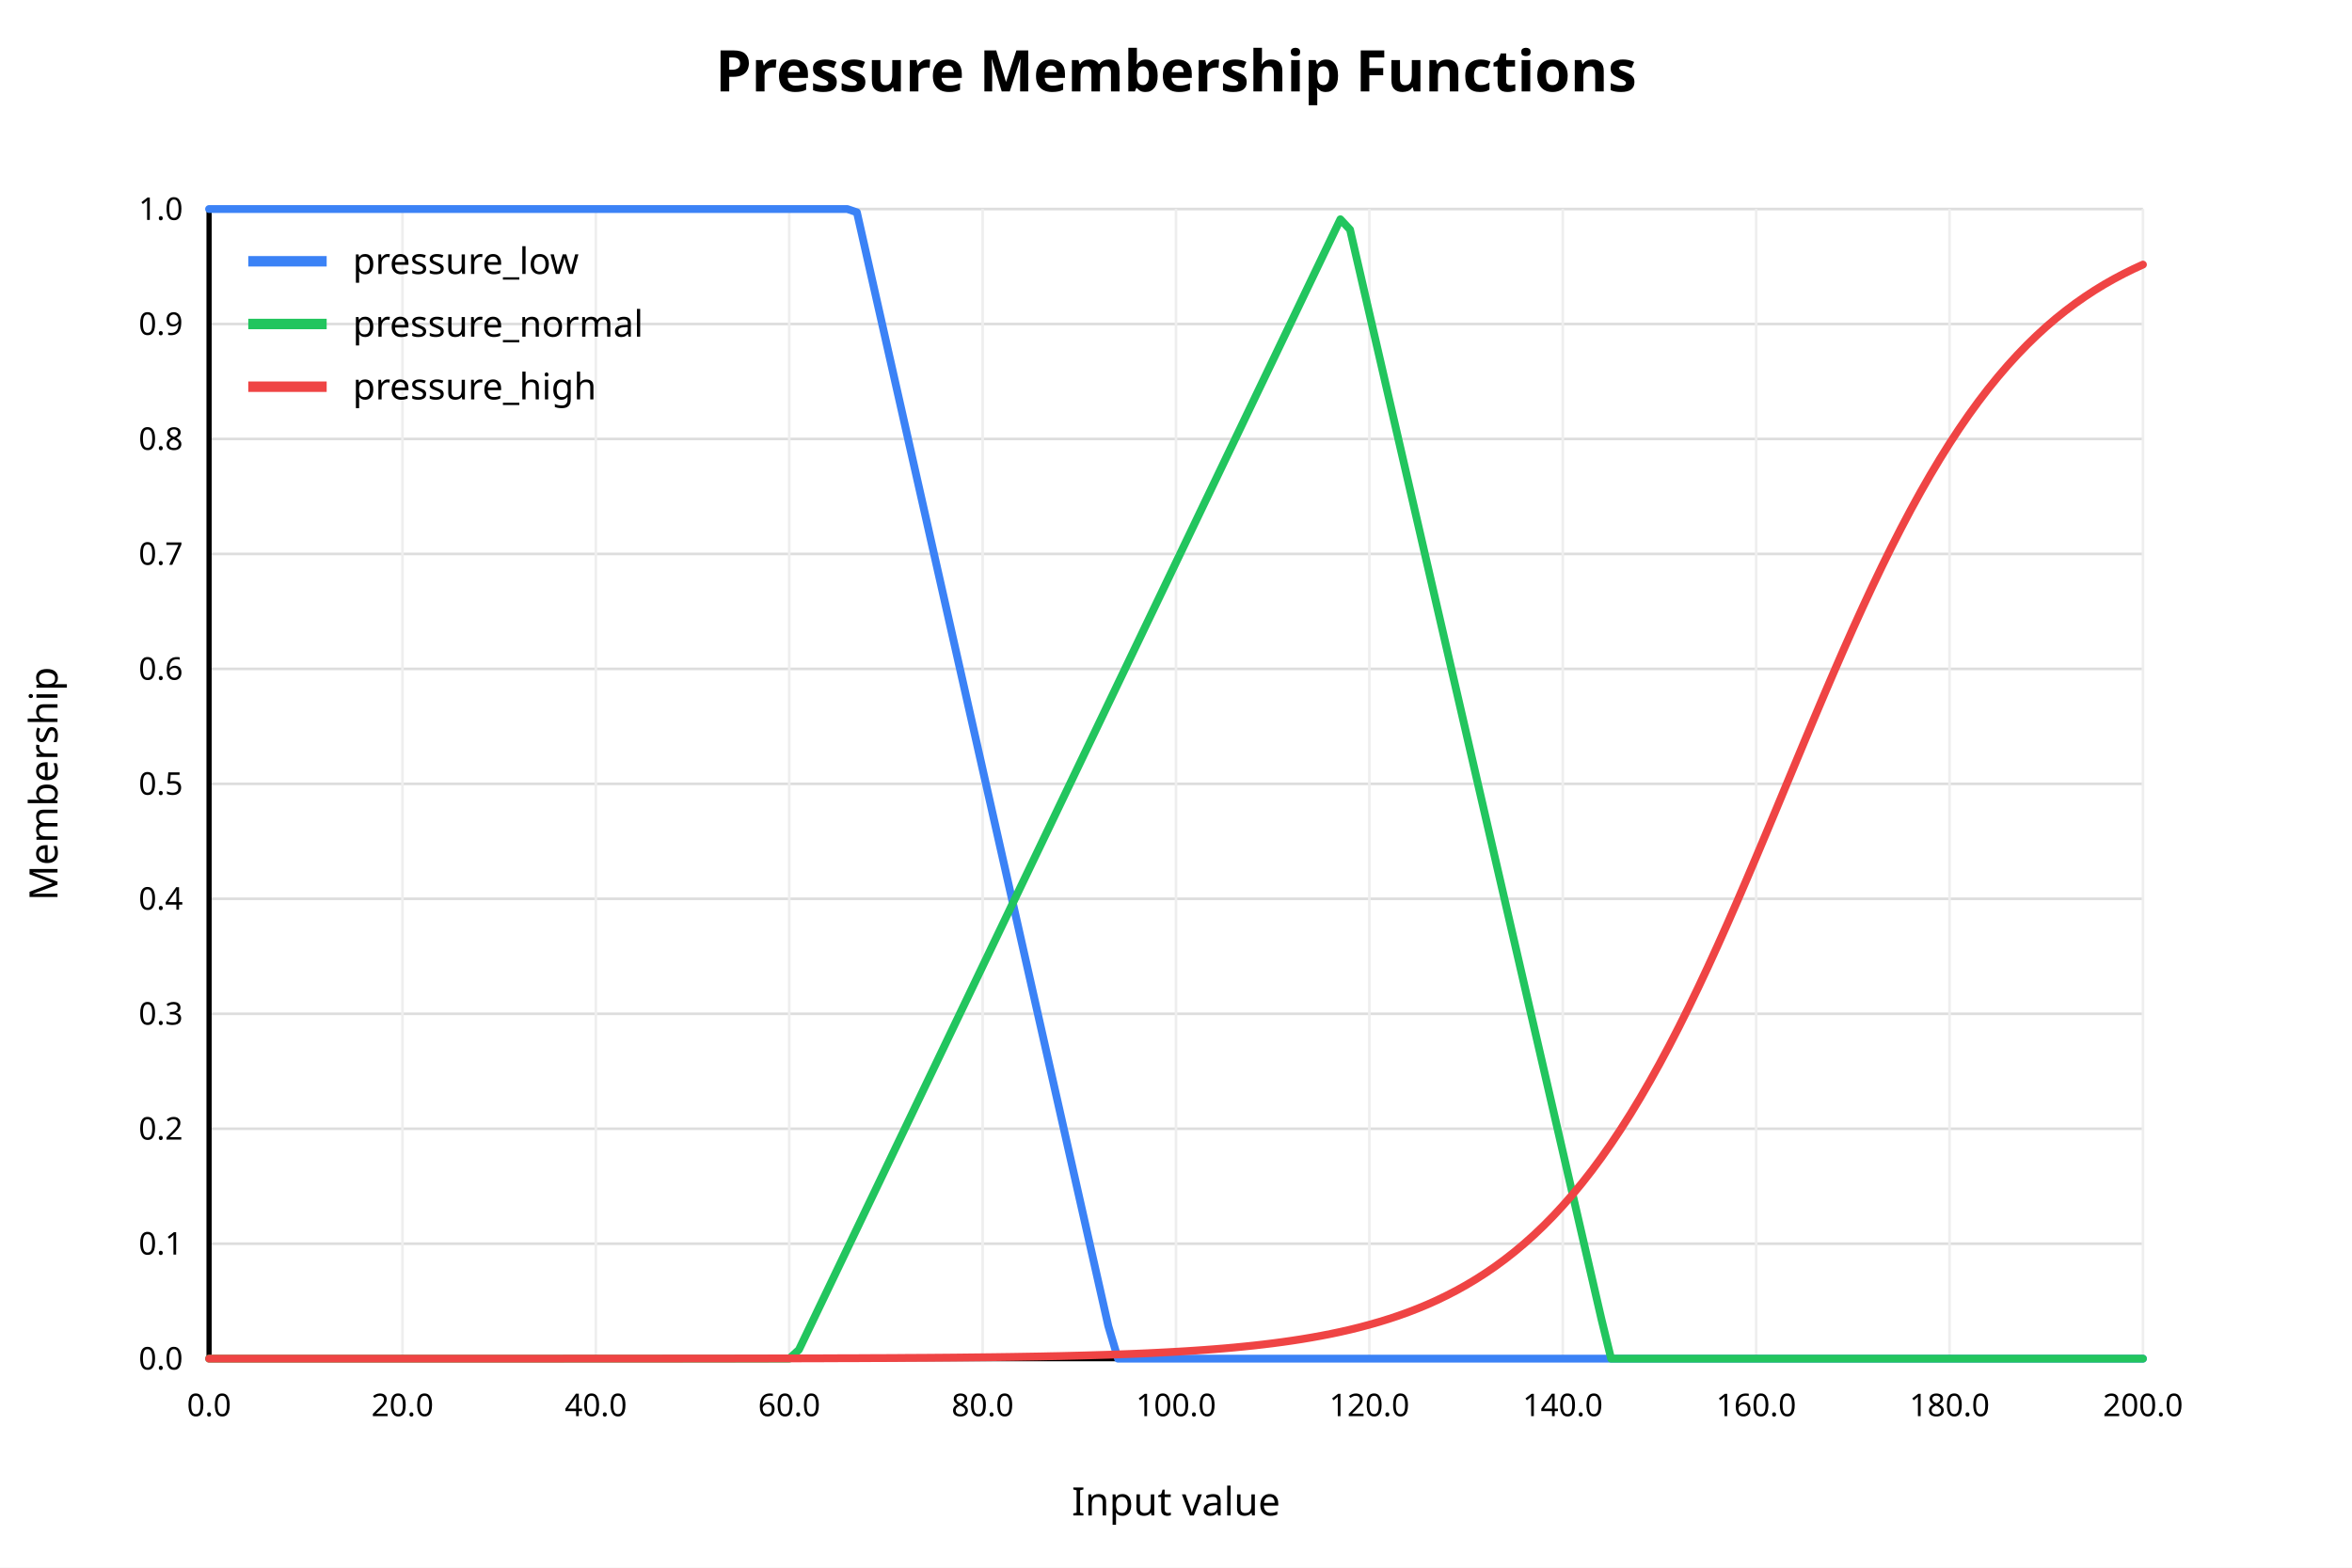
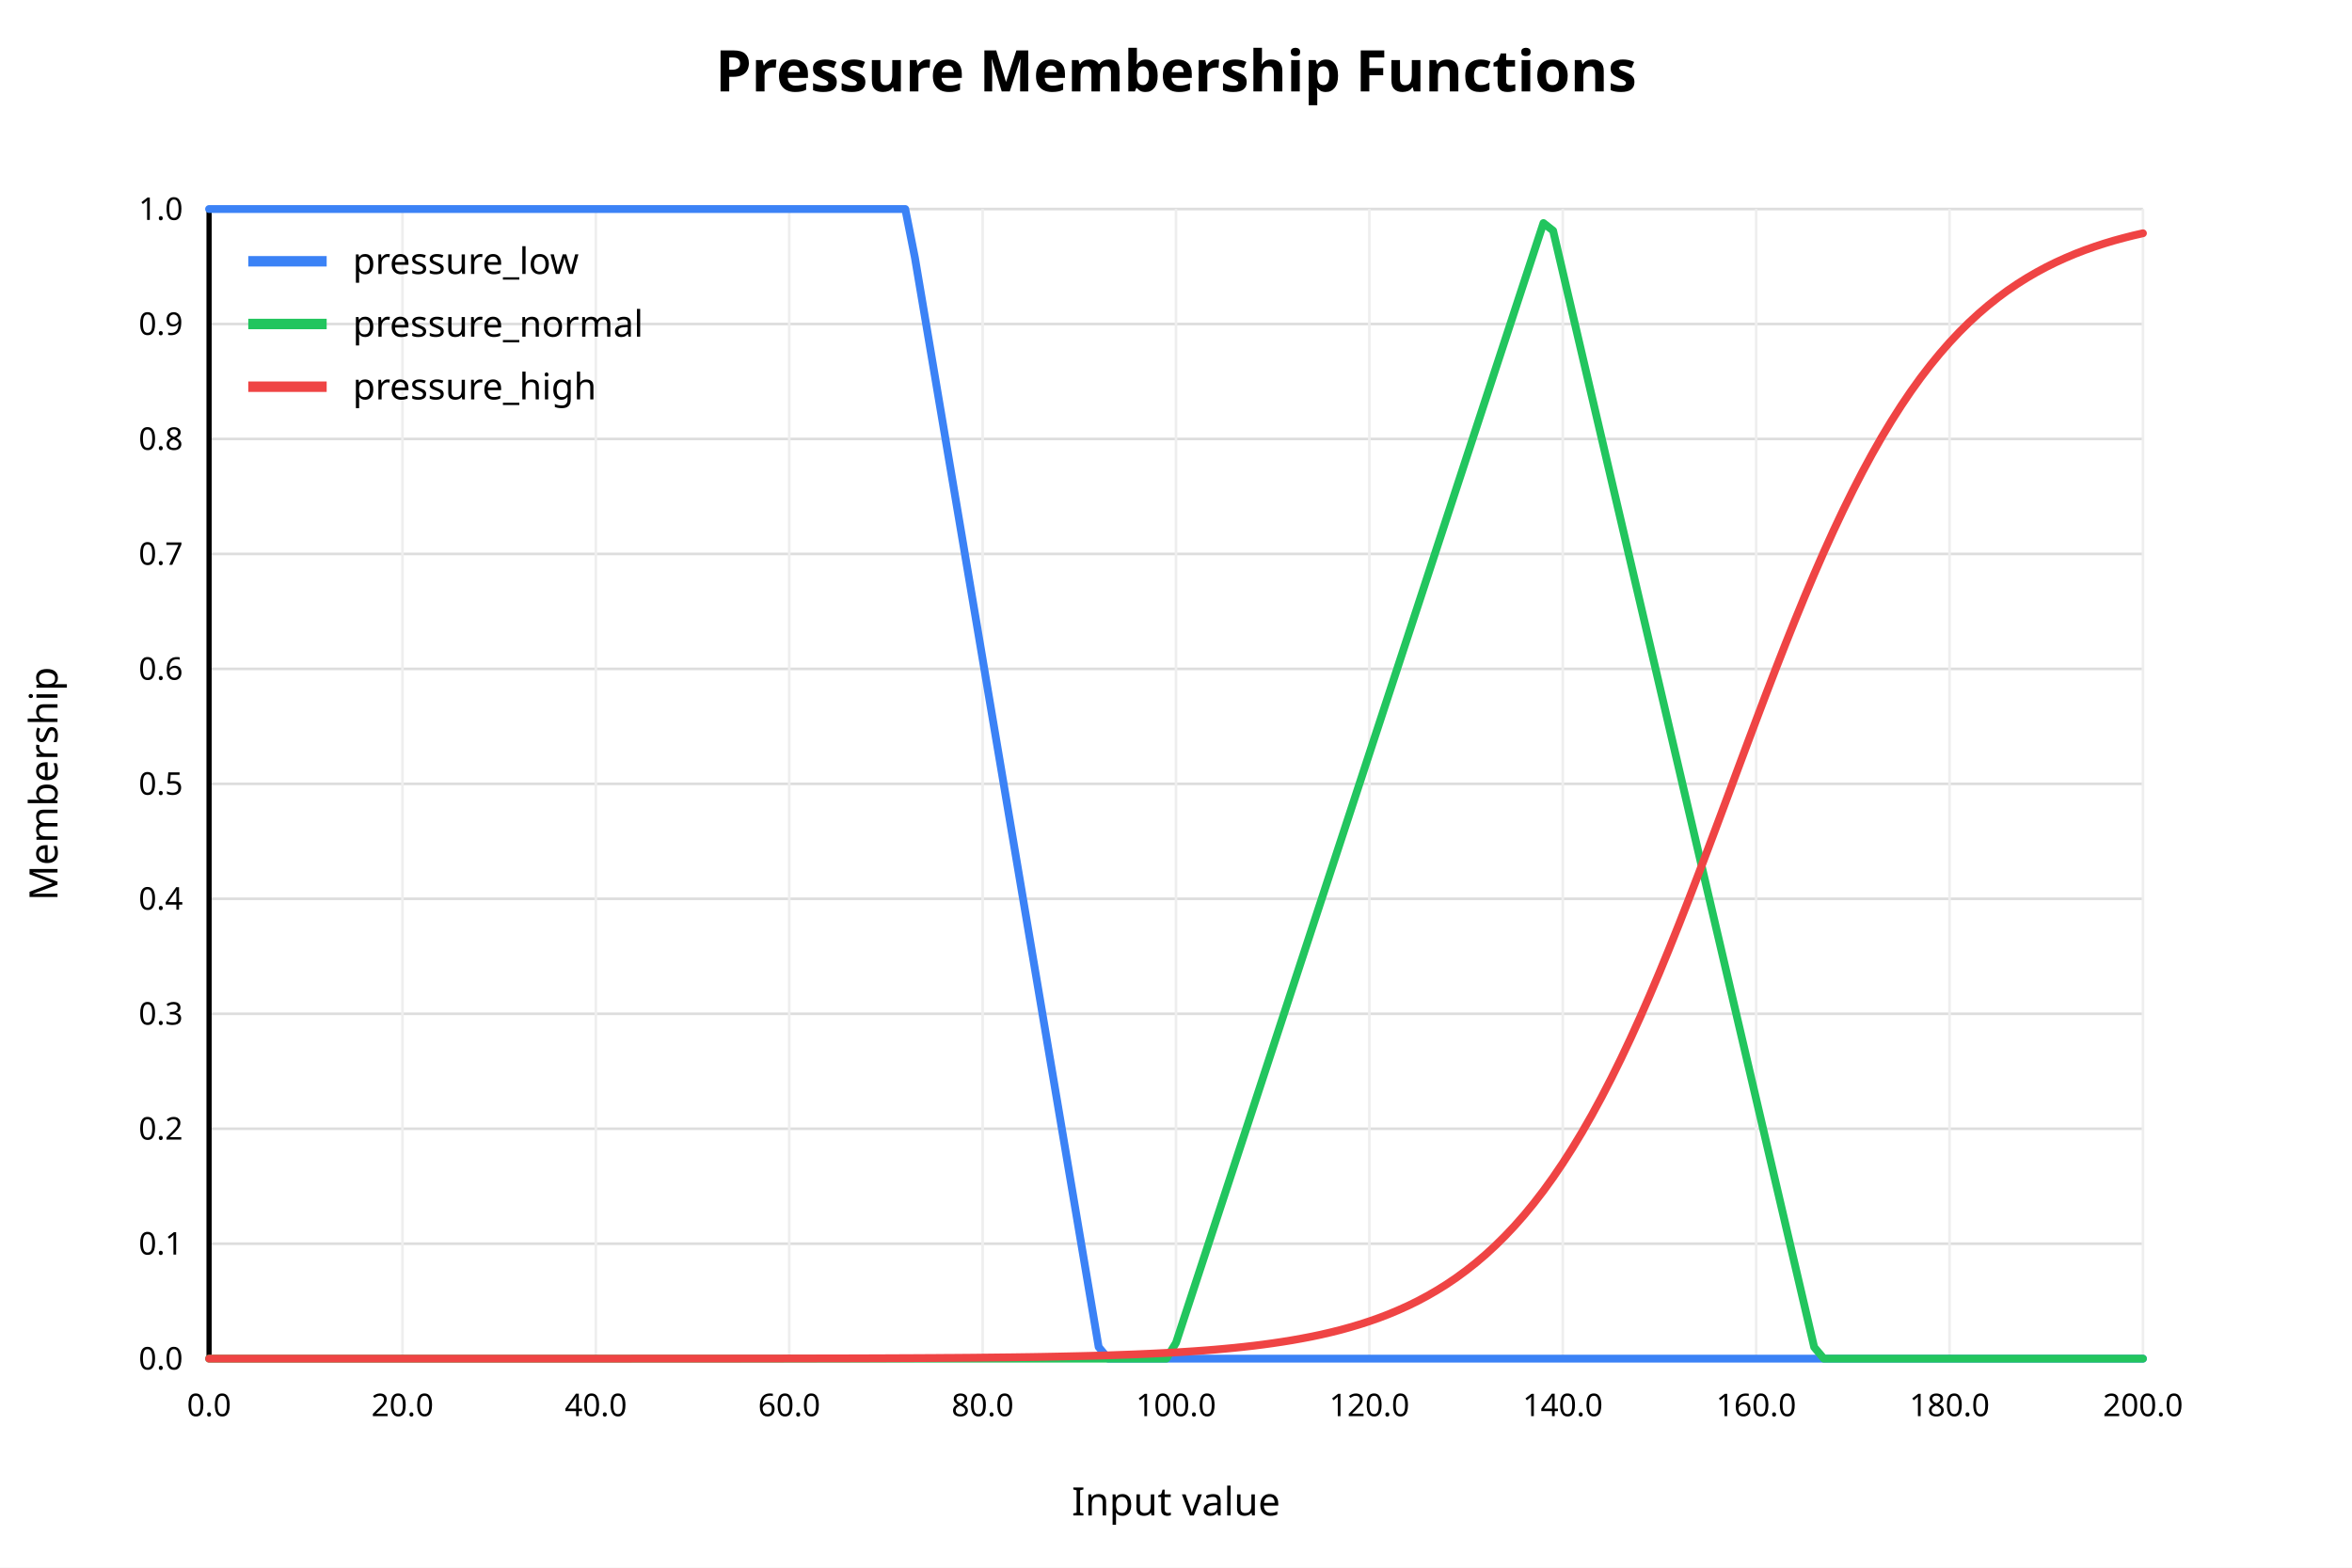
<svg xmlns="http://www.w3.org/2000/svg" width="900" height="600" viewBox="0 0 900 600">
  <rect x="0" y="0" width="900" height="600" fill="white" />
  <text x="450" y="35" text-anchor="middle" font-family="sans-serif" font-size="22" font-weight="bold" fill="black">Pressure Membership Functions</text>
  <line x1="80" y1="520.00" x2="820" y2="520.00" stroke="#dddddd" stroke-width="1" />
  <text x="70" y="520.00" text-anchor="end" dominant-baseline="middle" font-family="sans-serif" font-size="12" fill="black">0.0</text>
  <line x1="80" y1="476.00" x2="820" y2="476.00" stroke="#dddddd" stroke-width="1" />
  <text x="70" y="476.00" text-anchor="end" dominant-baseline="middle" font-family="sans-serif" font-size="12" fill="black">0.1</text>
  <line x1="80" y1="432.00" x2="820" y2="432.00" stroke="#dddddd" stroke-width="1" />
  <text x="70" y="432.00" text-anchor="end" dominant-baseline="middle" font-family="sans-serif" font-size="12" fill="black">0.2</text>
  <line x1="80" y1="388.00" x2="820" y2="388.00" stroke="#dddddd" stroke-width="1" />
  <text x="70" y="388.00" text-anchor="end" dominant-baseline="middle" font-family="sans-serif" font-size="12" fill="black">0.3</text>
  <line x1="80" y1="344.00" x2="820" y2="344.00" stroke="#dddddd" stroke-width="1" />
  <text x="70" y="344.00" text-anchor="end" dominant-baseline="middle" font-family="sans-serif" font-size="12" fill="black">0.4</text>
  <line x1="80" y1="300.00" x2="820" y2="300.00" stroke="#dddddd" stroke-width="1" />
  <text x="70" y="300.00" text-anchor="end" dominant-baseline="middle" font-family="sans-serif" font-size="12" fill="black">0.5</text>
  <line x1="80" y1="256.00" x2="820" y2="256.00" stroke="#dddddd" stroke-width="1" />
  <text x="70" y="256.00" text-anchor="end" dominant-baseline="middle" font-family="sans-serif" font-size="12" fill="black">0.6</text>
  <line x1="80" y1="212.00" x2="820" y2="212.00" stroke="#dddddd" stroke-width="1" />
  <text x="70" y="212.00" text-anchor="end" dominant-baseline="middle" font-family="sans-serif" font-size="12" fill="black">0.7</text>
  <line x1="80" y1="168.00" x2="820" y2="168.00" stroke="#dddddd" stroke-width="1" />
  <text x="70" y="168.00" text-anchor="end" dominant-baseline="middle" font-family="sans-serif" font-size="12" fill="black">0.8</text>
  <line x1="80" y1="124.00" x2="820" y2="124.00" stroke="#dddddd" stroke-width="1" />
  <text x="70" y="124.00" text-anchor="end" dominant-baseline="middle" font-family="sans-serif" font-size="12" fill="black">0.9</text>
  <line x1="80" y1="80.00" x2="820" y2="80.00" stroke="#dddddd" stroke-width="1" />
  <text x="70" y="80.00" text-anchor="end" dominant-baseline="middle" font-family="sans-serif" font-size="12" fill="black">1.0</text>
  <line x1="80.00" y1="80" x2="80.00" y2="520" stroke="#eeeeee" stroke-width="1" />
  <text x="80.00" y="542" text-anchor="middle" font-family="sans-serif" font-size="12" fill="black">0.0</text>
  <line x1="154.00" y1="80" x2="154.00" y2="520" stroke="#eeeeee" stroke-width="1" />
  <text x="154.00" y="542" text-anchor="middle" font-family="sans-serif" font-size="12" fill="black">20.0</text>
  <line x1="228.00" y1="80" x2="228.00" y2="520" stroke="#eeeeee" stroke-width="1" />
  <text x="228.00" y="542" text-anchor="middle" font-family="sans-serif" font-size="12" fill="black">40.0</text>
  <line x1="302.00" y1="80" x2="302.00" y2="520" stroke="#eeeeee" stroke-width="1" />
  <text x="302.00" y="542" text-anchor="middle" font-family="sans-serif" font-size="12" fill="black">60.0</text>
  <line x1="376.00" y1="80" x2="376.00" y2="520" stroke="#eeeeee" stroke-width="1" />
  <text x="376.00" y="542" text-anchor="middle" font-family="sans-serif" font-size="12" fill="black">80.0</text>
  <line x1="450.00" y1="80" x2="450.00" y2="520" stroke="#eeeeee" stroke-width="1" />
  <text x="450.00" y="542" text-anchor="middle" font-family="sans-serif" font-size="12" fill="black">100.0</text>
  <line x1="524.00" y1="80" x2="524.00" y2="520" stroke="#eeeeee" stroke-width="1" />
  <text x="524.00" y="542" text-anchor="middle" font-family="sans-serif" font-size="12" fill="black">120.0</text>
  <line x1="598.00" y1="80" x2="598.00" y2="520" stroke="#eeeeee" stroke-width="1" />
  <text x="598.00" y="542" text-anchor="middle" font-family="sans-serif" font-size="12" fill="black">140.0</text>
  <line x1="672.00" y1="80" x2="672.00" y2="520" stroke="#eeeeee" stroke-width="1" />
  <text x="672.00" y="542" text-anchor="middle" font-family="sans-serif" font-size="12" fill="black">160.0</text>
  <line x1="746.00" y1="80" x2="746.00" y2="520" stroke="#eeeeee" stroke-width="1" />
  <text x="746.00" y="542" text-anchor="middle" font-family="sans-serif" font-size="12" fill="black">180.0</text>
  <line x1="820.00" y1="80" x2="820.00" y2="520" stroke="#eeeeee" stroke-width="1" />
  <text x="820.00" y="542" text-anchor="middle" font-family="sans-serif" font-size="12" fill="black">200.0</text>
  <line x1="80" y1="520" x2="820" y2="520" stroke="black" stroke-width="2" />
  <line x1="80" y1="80" x2="80" y2="520" stroke="black" stroke-width="2" />
  <text x="450" y="580" text-anchor="middle" font-family="sans-serif" font-size="15" fill="black">Input value</text>
  <text x="22" y="300" text-anchor="middle" font-family="sans-serif" font-size="15" fill="black" transform="rotate(-90 22 300)">Membership</text>
-   <polyline fill="none" stroke="#3b82f6" stroke-width="3" stroke-linejoin="round" stroke-linecap="round" points="80.00,80.00 83.70,80.00 87.40,80.00 91.10,80.00 94.80,80.00 98.50,80.00 102.20,80.00 105.90,80.00 109.60,80.00 113.30,80.00 117.00,80.00 120.70,80.00 124.40,80.00 128.10,80.00 131.80,80.00 135.50,80.00 139.20,80.00 142.90,80.00 146.60,80.00 150.30,80.00 154.00,80.00 157.70,80.00 161.40,80.00 165.10,80.00 168.80,80.00 172.50,80.00 176.20,80.00 179.90,80.00 183.60,80.00 187.30,80.00 191.00,80.00 194.70,80.00 198.40,80.00 202.10,80.00 205.80,80.00 209.50,80.00 213.20,80.00 216.90,80.00 220.60,80.00 224.30,80.00 228.00,80.00 231.70,80.00 235.40,80.00 239.10,80.00 242.80,80.00 246.50,80.00 250.20,80.00 253.90,80.00 257.60,80.00 261.30,80.00 265.00,80.00 268.70,80.00 272.40,80.00 276.10,80.00 279.80,80.00 283.50,80.00 287.20,80.00 290.90,80.00 294.60,80.00 298.30,80.00 302.00,80.00 305.70,80.00 309.40,80.00 313.10,80.00 316.80,80.00 320.50,80.00 324.20,80.00 327.90,81.26 331.60,97.65 335.30,114.05 339.00,130.44 342.70,146.84 346.40,163.23 350.10,179.63 353.80,196.02 357.50,212.42 361.20,228.81 364.90,245.21 368.60,261.60 372.30,277.99 376.00,294.39 379.70,310.78 383.40,327.18 387.10,343.57 390.80,359.97 394.50,376.36 398.20,392.76 401.90,409.15 405.60,425.55 409.30,441.94 413.00,458.34 416.70,474.73 420.40,491.12 424.10,507.52 427.80,520.00 431.50,520.00 435.20,520.00 438.90,520.00 442.60,520.00 446.30,520.00 450.00,520.00 453.70,520.00 457.40,520.00 461.10,520.00 464.80,520.00 468.50,520.00 472.20,520.00 475.90,520.00 479.60,520.00 483.30,520.00 487.00,520.00 490.70,520.00 494.40,520.00 498.10,520.00 501.80,520.00 505.50,520.00 509.20,520.00 512.90,520.00 516.60,520.00 520.30,520.00 524.00,520.00 527.70,520.00 531.40,520.00 535.10,520.00 538.80,520.00 542.50,520.00 546.20,520.00 549.90,520.00 553.60,520.00 557.30,520.00 561.00,520.00 564.70,520.00 568.40,520.00 572.10,520.00 575.80,520.00 579.50,520.00 583.20,520.00 586.90,520.00 590.60,520.00 594.30,520.00 598.00,520.00 601.70,520.00 605.40,520.00 609.10,520.00 612.80,520.00 616.50,520.00 620.20,520.00 623.90,520.00 627.60,520.00 631.30,520.00 635.00,520.00 638.70,520.00 642.40,520.00 646.10,520.00 649.80,520.00 653.50,520.00 657.20,520.00 660.90,520.00 664.60,520.00 668.30,520.00 672.00,520.00 675.70,520.00 679.40,520.00 683.10,520.00 686.80,520.00 690.50,520.00 694.20,520.00 697.90,520.00 701.60,520.00 705.30,520.00 709.00,520.00 712.70,520.00 716.40,520.00 720.10,520.00 723.80,520.00 727.50,520.00 731.20,520.00 734.90,520.00 738.60,520.00 742.30,520.00 746.00,520.00 749.70,520.00 753.40,520.00 757.10,520.00 760.80,520.00 764.50,520.00 768.20,520.00 771.90,520.00 775.60,520.00 779.30,520.00 783.00,520.00 786.70,520.00 790.40,520.00 794.10,520.00 797.80,520.00 801.50,520.00 805.20,520.00 808.90,520.00 812.60,520.00 816.30,520.00 820.00,520.00" />
+   <polyline fill="none" stroke="#3b82f6" stroke-width="3" stroke-linejoin="round" stroke-linecap="round" points="80.00,80.00 83.70,80.00 87.40,80.00 91.10,80.00 94.80,80.00 98.50,80.00 102.20,80.00 105.90,80.00 109.60,80.00 113.30,80.00 117.00,80.00 120.70,80.00 124.40,80.00 128.10,80.00 131.80,80.00 135.50,80.00 139.20,80.00 142.90,80.00 146.60,80.00 150.30,80.00 154.00,80.00 157.70,80.00 161.40,80.00 165.10,80.00 168.80,80.00 172.50,80.00 176.20,80.00 179.90,80.00 183.60,80.00 187.30,80.00 191.00,80.00 194.70,80.00 198.40,80.00 202.10,80.00 205.80,80.00 209.50,80.00 213.20,80.00 216.90,80.00 220.60,80.00 224.30,80.00 228.00,80.00 231.70,80.00 235.40,80.00 239.10,80.00 242.80,80.00 246.50,80.00 250.20,80.00 253.90,80.00 257.60,80.00 261.30,80.00 265.00,80.00 268.70,80.00 272.40,80.00 276.10,80.00 279.80,80.00 283.50,80.00 287.20,80.00 290.90,80.00 294.60,80.00 298.30,80.00 302.00,80.00 305.70,80.00 309.40,80.00 313.10,80.00 316.80,80.00 320.50,80.00 324.20,80.00 327.90,80.00 331.60,80.00 335.30,80.00 339.00,80.00 342.70,80.00 346.40,80.00 350.10,98.65 353.80,120.59 357.50,142.54 361.20,164.48 364.90,186.42 368.60,208.36 372.30,230.30 376.00,252.24 379.70,274.18 383.40,296.12 387.10,318.06 390.80,340.00 394.50,361.94 398.20,383.88 401.90,405.82 405.60,427.76 409.30,449.70 413.00,471.64 416.70,493.58 420.40,515.52 424.10,520.00 427.80,520.00 431.50,520.00 435.20,520.00 438.90,520.00 442.60,520.00 446.30,520.00 450.00,520.00 453.70,520.00 457.40,520.00 461.10,520.00 464.80,520.00 468.50,520.00 472.20,520.00 475.90,520.00 479.60,520.00 483.30,520.00 487.00,520.00 490.70,520.00 494.40,520.00 498.10,520.00 501.80,520.00 505.50,520.00 509.20,520.00 512.90,520.00 516.60,520.00 520.30,520.00 524.00,520.00 527.70,520.00 531.40,520.00 535.10,520.00 538.80,520.00 542.50,520.00 546.20,520.00 549.90,520.00 553.60,520.00 557.30,520.00 561.00,520.00 564.70,520.00 568.40,520.00 572.10,520.00 575.80,520.00 579.50,520.00 583.20,520.00 586.90,520.00 590.60,520.00 594.30,520.00 598.00,520.00 601.70,520.00 605.40,520.00 609.10,520.00 612.80,520.00 616.50,520.00 620.20,520.00 623.90,520.00 627.60,520.00 631.30,520.00 635.00,520.00 638.70,520.00 642.40,520.00 646.10,520.00 649.80,520.00 653.50,520.00 657.20,520.00 660.90,520.00 664.60,520.00 668.30,520.00 672.00,520.00 675.70,520.00 679.40,520.00 683.10,520.00 686.80,520.00 690.50,520.00 694.20,520.00 697.90,520.00 701.60,520.00 705.30,520.00 709.00,520.00 712.70,520.00 716.40,520.00 720.10,520.00 723.80,520.00 727.50,520.00 731.20,520.00 734.90,520.00 738.60,520.00 742.30,520.00 746.00,520.00 749.70,520.00 753.40,520.00 757.10,520.00 760.80,520.00 764.50,520.00 768.20,520.00 771.90,520.00 775.60,520.00 779.30,520.00 783.00,520.00 786.70,520.00 790.40,520.00 794.10,520.00 797.80,520.00 801.50,520.00 805.20,520.00 808.90,520.00 812.60,520.00 816.30,520.00 820.00,520.00" />
  <line x1="95" y1="100" x2="125" y2="100" stroke="#3b82f6" stroke-width="4" />
  <text x="135" y="100" dominant-baseline="middle" font-family="sans-serif" font-size="14" fill="black">pressure_low</text>
-   <polyline fill="none" stroke="#22c55e" stroke-width="3" stroke-linejoin="round" stroke-linecap="round" points="80.00,520.00 83.70,520.00 87.40,520.00 91.10,520.00 94.80,520.00 98.50,520.00 102.20,520.00 105.90,520.00 109.60,520.00 113.30,520.00 117.00,520.00 120.70,520.00 124.40,520.00 128.10,520.00 131.80,520.00 135.50,520.00 139.20,520.00 142.90,520.00 146.60,520.00 150.30,520.00 154.00,520.00 157.70,520.00 161.40,520.00 165.10,520.00 168.80,520.00 172.50,520.00 176.20,520.00 179.90,520.00 183.60,520.00 187.30,520.00 191.00,520.00 194.70,520.00 198.40,520.00 202.10,520.00 205.80,520.00 209.50,520.00 213.20,520.00 216.90,520.00 220.60,520.00 224.30,520.00 228.00,520.00 231.70,520.00 235.40,520.00 239.10,520.00 242.80,520.00 246.50,520.00 250.20,520.00 253.90,520.00 257.60,520.00 261.30,520.00 265.00,520.00 268.70,520.00 272.40,520.00 276.10,520.00 279.80,520.00 283.50,520.00 287.20,520.00 290.90,520.00 294.60,520.00 298.30,520.00 302.00,520.00 305.70,516.61 309.40,508.88 313.10,501.15 316.80,493.43 320.50,485.70 324.20,477.98 327.90,470.25 331.60,462.52 335.30,454.80 339.00,447.07 342.70,439.34 346.40,431.62 350.10,423.89 353.80,416.16 357.50,408.44 361.20,400.71 364.90,392.98 368.60,385.26 372.30,377.53 376.00,369.80 379.70,362.08 383.40,354.35 387.10,346.62 390.80,338.90 394.50,331.17 398.20,323.45 401.90,315.72 405.60,307.99 409.30,300.27 413.00,292.54 416.70,284.81 420.40,277.09 424.10,269.36 427.80,261.63 431.50,253.91 435.20,246.18 438.90,238.45 442.60,230.73 446.30,223.00 450.00,215.27 453.70,207.55 457.40,199.82 461.10,192.09 464.80,184.37 468.50,176.64 472.20,168.92 475.90,161.19 479.60,153.46 483.30,145.74 487.00,138.01 490.70,130.28 494.40,122.56 498.10,114.83 501.80,107.10 505.50,99.38 509.20,91.65 512.90,83.92 516.60,87.89 520.30,103.93 524.00,119.97 527.70,136.01 531.40,152.05 535.10,168.09 538.80,184.13 542.50,200.17 546.20,216.21 549.90,232.25 553.60,248.28 557.30,264.32 561.00,280.36 564.70,296.40 568.40,312.44 572.10,328.48 575.80,344.52 579.50,360.56 583.20,376.60 586.90,392.64 590.60,408.68 594.30,424.71 598.00,440.75 601.70,456.79 605.40,472.83 609.10,488.87 612.80,504.91 616.50,520.00 620.20,520.00 623.90,520.00 627.60,520.00 631.30,520.00 635.00,520.00 638.70,520.00 642.40,520.00 646.10,520.00 649.80,520.00 653.50,520.00 657.20,520.00 660.90,520.00 664.60,520.00 668.30,520.00 672.00,520.00 675.70,520.00 679.40,520.00 683.10,520.00 686.80,520.00 690.50,520.00 694.20,520.00 697.90,520.00 701.60,520.00 705.30,520.00 709.00,520.00 712.70,520.00 716.40,520.00 720.10,520.00 723.80,520.00 727.50,520.00 731.20,520.00 734.90,520.00 738.60,520.00 742.30,520.00 746.00,520.00 749.70,520.00 753.40,520.00 757.10,520.00 760.80,520.00 764.50,520.00 768.20,520.00 771.90,520.00 775.60,520.00 779.30,520.00 783.00,520.00 786.70,520.00 790.40,520.00 794.10,520.00 797.80,520.00 801.50,520.00 805.20,520.00 808.90,520.00 812.60,520.00 816.30,520.00 820.00,520.00" />
+   <polyline fill="none" stroke="#22c55e" stroke-width="3" stroke-linejoin="round" stroke-linecap="round" points="80.00,520.00 83.70,520.00 87.40,520.00 91.10,520.00 94.80,520.00 98.50,520.00 102.20,520.00 105.90,520.00 109.60,520.00 113.30,520.00 117.00,520.00 120.70,520.00 124.40,520.00 128.10,520.00 131.80,520.00 135.50,520.00 139.20,520.00 142.90,520.00 146.60,520.00 150.30,520.00 154.00,520.00 157.70,520.00 161.40,520.00 165.10,520.00 168.80,520.00 172.50,520.00 176.20,520.00 179.90,520.00 183.60,520.00 187.30,520.00 191.00,520.00 194.70,520.00 198.40,520.00 202.10,520.00 205.80,520.00 209.50,520.00 213.20,520.00 216.90,520.00 220.60,520.00 224.30,520.00 228.00,520.00 231.70,520.00 235.40,520.00 239.10,520.00 242.80,520.00 246.50,520.00 250.20,520.00 253.90,520.00 257.60,520.00 261.30,520.00 265.00,520.00 268.70,520.00 272.40,520.00 276.10,520.00 279.80,520.00 283.50,520.00 287.20,520.00 290.90,520.00 294.60,520.00 298.30,520.00 302.00,520.00 305.70,520.00 309.40,520.00 313.10,520.00 316.80,520.00 320.50,520.00 324.20,520.00 327.90,520.00 331.60,520.00 335.30,520.00 339.00,520.00 342.70,520.00 346.40,520.00 350.10,520.00 353.80,520.00 357.50,520.00 361.20,520.00 364.90,520.00 368.60,520.00 372.30,520.00 376.00,520.00 379.70,520.00 383.40,520.00 387.10,520.00 390.80,520.00 394.50,520.00 398.20,520.00 401.90,520.00 405.60,520.00 409.30,520.00 413.00,520.00 416.70,520.00 420.40,520.00 424.10,520.00 427.80,520.00 431.50,520.00 435.20,520.00 438.90,520.00 442.60,520.00 446.30,520.00 450.00,513.94 453.70,502.66 457.40,491.38 461.10,480.11 464.80,468.83 468.50,457.55 472.20,446.27 475.90,434.99 479.60,423.72 483.30,412.44 487.00,401.16 490.70,389.88 494.40,378.60 498.10,367.33 501.80,356.05 505.50,344.77 509.20,333.49 512.90,322.21 516.60,310.94 520.30,299.66 524.00,288.38 527.70,277.10 531.40,265.82 535.10,254.54 538.80,243.27 542.50,231.99 546.20,220.71 549.90,209.43 553.60,198.15 557.30,186.88 561.00,175.60 564.70,164.32 568.40,153.04 572.10,141.76 575.80,130.49 579.50,119.21 583.20,107.93 586.90,96.65 590.60,85.37 594.30,88.29 598.00,104.11 601.70,119.94 605.40,135.77 609.10,151.59 612.80,167.42 616.50,183.25 620.20,199.07 623.90,214.90 627.60,230.73 631.30,246.55 635.00,262.38 638.70,278.21 642.40,294.03 646.10,309.86 649.80,325.68 653.50,341.51 657.20,357.34 660.90,373.16 664.60,388.99 668.30,404.82 672.00,420.64 675.70,436.47 679.40,452.30 683.10,468.12 686.80,483.95 690.50,499.78 694.20,515.60 697.90,520.00 701.60,520.00 705.30,520.00 709.00,520.00 712.70,520.00 716.40,520.00 720.10,520.00 723.80,520.00 727.50,520.00 731.20,520.00 734.90,520.00 738.60,520.00 742.30,520.00 746.00,520.00 749.70,520.00 753.40,520.00 757.10,520.00 760.80,520.00 764.50,520.00 768.20,520.00 771.90,520.00 775.60,520.00 779.30,520.00 783.00,520.00 786.70,520.00 790.40,520.00 794.10,520.00 797.80,520.00 801.50,520.00 805.20,520.00 808.90,520.00 812.60,520.00 816.30,520.00 820.00,520.00" />
  <line x1="95" y1="124" x2="125" y2="124" stroke="#22c55e" stroke-width="4" />
  <text x="135" y="124" dominant-baseline="middle" font-family="sans-serif" font-size="14" fill="black">pressure_normal</text>
-   <polyline fill="none" stroke="#ef4444" stroke-width="3" stroke-linejoin="round" stroke-linecap="round" points="80.00,520.00 83.70,520.00 87.40,520.00 91.10,520.00 94.80,520.00 98.50,520.00 102.20,520.00 105.90,520.00 109.60,520.00 113.30,520.00 117.00,520.00 120.70,520.00 124.40,520.00 128.10,520.00 131.80,520.00 135.50,520.00 139.20,520.00 142.90,520.00 146.60,520.00 150.30,520.00 154.00,520.00 157.70,520.00 161.40,520.00 165.10,519.99 168.80,519.99 172.50,519.99 176.20,519.99 179.90,519.99 183.60,519.99 187.30,519.99 191.00,519.99 194.70,519.99 198.40,519.99 202.10,519.99 205.80,519.99 209.50,519.99 213.20,519.99 216.90,519.98 220.60,519.98 224.30,519.98 228.00,519.98 231.70,519.98 235.40,519.98 239.10,519.97 242.80,519.97 246.50,519.97 250.20,519.97 253.90,519.96 257.60,519.96 261.30,519.96 265.00,519.95 268.70,519.95 272.40,519.95 276.10,519.94 279.80,519.94 283.50,519.93 287.20,519.92 290.90,519.92 294.60,519.91 298.30,519.90 302.00,519.90 305.70,519.89 309.40,519.88 313.10,519.87 316.80,519.86 320.50,519.84 324.20,519.83 327.90,519.82 331.60,519.80 335.30,519.78 339.00,519.77 342.70,519.75 346.40,519.72 350.10,519.70 353.80,519.68 357.50,519.65 361.20,519.62 364.90,519.59 368.60,519.55 372.30,519.51 376.00,519.47 379.70,519.43 383.40,519.38 387.10,519.33 390.80,519.27 394.50,519.21 398.20,519.15 401.90,519.07 405.60,519.00 409.30,518.91 413.00,518.82 416.70,518.72 420.40,518.61 424.10,518.50 427.80,518.37 431.50,518.24 435.20,518.09 438.90,517.93 442.60,517.75 446.30,517.56 450.00,517.36 453.70,517.14 457.40,516.90 461.10,516.64 464.80,516.36 468.50,516.06 472.20,515.73 475.90,515.37 479.60,514.99 483.30,514.57 487.00,514.12 490.70,513.63 494.40,513.10 498.10,512.53 501.80,511.91 505.50,511.24 509.20,510.52 512.90,509.74 516.60,508.90 520.30,507.99 524.00,507.00 527.70,505.94 531.40,504.80 535.10,503.57 538.80,502.24 542.50,500.81 546.20,499.27 549.90,497.61 553.60,495.82 557.30,493.91 561.00,491.85 564.70,489.64 568.40,487.27 572.10,484.74 575.80,482.02 579.50,479.12 583.20,476.02 586.90,472.71 590.60,469.19 594.30,465.44 598.00,461.45 601.70,457.22 605.40,452.74 609.10,448.00 612.80,443.00 616.50,437.72 620.20,432.17 623.90,426.35 627.60,420.24 631.30,413.86 635.00,407.21 638.70,400.30 642.40,393.12 646.10,385.69 649.80,378.02 653.50,370.14 657.20,362.04 660.90,353.76 664.60,345.31 668.30,336.72 672.00,328.02 675.70,319.22 679.40,310.37 683.10,301.47 686.80,292.58 690.50,283.71 694.20,274.89 697.90,266.15 701.60,257.52 705.30,249.02 709.00,240.68 712.70,232.53 716.40,224.57 720.10,216.83 723.80,209.32 727.50,202.06 731.20,195.05 734.90,188.31 738.60,181.84 742.30,175.65 746.00,169.73 749.70,164.09 753.40,158.72 757.10,153.63 760.80,148.80 764.50,144.24 768.20,139.92 771.90,135.86 775.60,132.03 779.30,128.43 783.00,125.05 786.70,121.88 790.40,118.92 794.10,116.14 797.80,113.55 801.50,111.12 805.20,108.86 808.90,106.76 812.60,104.80 816.30,102.97 820.00,101.27" />
+   <polyline fill="none" stroke="#ef4444" stroke-width="3" stroke-linejoin="round" stroke-linecap="round" points="80.00,520.00 83.70,520.00 87.40,520.00 91.10,520.00 94.80,520.00 98.50,520.00 102.20,520.00 105.90,520.00 109.60,520.00 113.30,520.00 117.00,520.00 120.70,520.00 124.40,520.00 128.10,520.00 131.80,520.00 135.50,520.00 139.20,520.00 142.90,520.00 146.60,520.00 150.30,520.00 154.00,520.00 157.70,520.00 161.40,520.00 165.10,520.00 168.80,520.00 172.50,520.00 176.20,520.00 179.90,520.00 183.60,520.00 187.30,520.00 191.00,520.00 194.70,520.00 198.40,519.99 202.10,519.99 205.80,519.99 209.50,519.99 213.20,519.99 216.90,519.99 220.60,519.99 224.30,519.99 228.00,519.99 231.70,519.99 235.40,519.99 239.10,519.99 242.80,519.98 246.50,519.98 250.20,519.98 253.90,519.98 257.60,519.98 261.30,519.98 265.00,519.97 268.70,519.97 272.40,519.97 276.10,519.97 279.80,519.96 283.50,519.96 287.20,519.95 290.90,519.95 294.60,519.95 298.30,519.94 302.00,519.93 305.70,519.93 309.40,519.92 313.10,519.91 316.80,519.91 320.50,519.90 324.20,519.89 327.90,519.88 331.60,519.87 335.30,519.85 339.00,519.84 342.70,519.82 346.40,519.81 350.10,519.79 353.80,519.77 357.50,519.75 361.20,519.72 364.90,519.70 368.60,519.67 372.30,519.64 376.00,519.60 379.70,519.56 383.40,519.52 387.10,519.48 390.80,519.43 394.50,519.38 398.20,519.32 401.90,519.25 405.60,519.18 409.30,519.10 413.00,519.02 416.70,518.93 420.40,518.83 424.10,518.72 427.80,518.59 431.50,518.46 435.20,518.32 438.90,518.16 442.60,517.98 446.30,517.80 450.00,517.59 453.70,517.36 457.40,517.11 461.10,516.84 464.80,516.55 468.50,516.22 472.20,515.87 475.90,515.48 479.60,515.06 483.30,514.60 487.00,514.09 490.70,513.54 494.40,512.94 498.10,512.28 501.80,511.57 505.50,510.79 509.20,509.93 512.90,509.01 516.60,507.99 520.30,506.89 524.00,505.69 527.70,504.39 531.40,502.97 535.10,501.42 538.80,499.75 542.50,497.93 546.20,495.95 549.90,493.81 553.60,491.50 557.30,488.99 561.00,486.28 564.70,483.36 568.40,480.21 572.10,476.81 575.80,473.16 579.50,469.24 583.20,465.04 586.90,460.54 590.60,455.74 594.30,450.62 598.00,445.17 601.70,439.39 605.40,433.27 609.10,426.80 612.80,419.99 616.50,412.83 620.20,405.34 623.90,397.51 627.60,389.36 631.30,380.91 635.00,372.17 638.70,363.17 642.40,353.93 646.10,344.49 649.80,334.87 653.50,325.12 657.20,315.26 660.90,305.34 664.60,295.40 668.30,285.48 672.00,275.62 675.70,265.85 679.40,256.22 683.10,246.76 686.80,237.51 690.50,228.49 694.20,219.73 697.90,211.26 701.60,203.09 705.30,195.24 709.00,187.72 712.70,180.53 716.40,173.70 720.10,167.20 723.80,161.06 727.50,155.25 731.20,149.78 734.90,144.63 738.60,139.81 742.30,135.29 746.00,131.06 749.70,127.12 753.40,123.45 757.10,120.04 760.80,116.87 764.50,113.93 768.20,111.20 771.90,108.68 775.60,106.35 779.30,104.20 783.00,102.21 786.70,100.38 790.40,98.70 794.10,97.14 797.80,95.71 801.50,94.40 805.20,93.19 808.90,92.08 812.60,91.07 816.30,90.13 820.00,89.28" />
  <line x1="95" y1="148" x2="125" y2="148" stroke="#ef4444" stroke-width="4" />
  <text x="135" y="148" dominant-baseline="middle" font-family="sans-serif" font-size="14" fill="black">pressure_high</text>
</svg>
